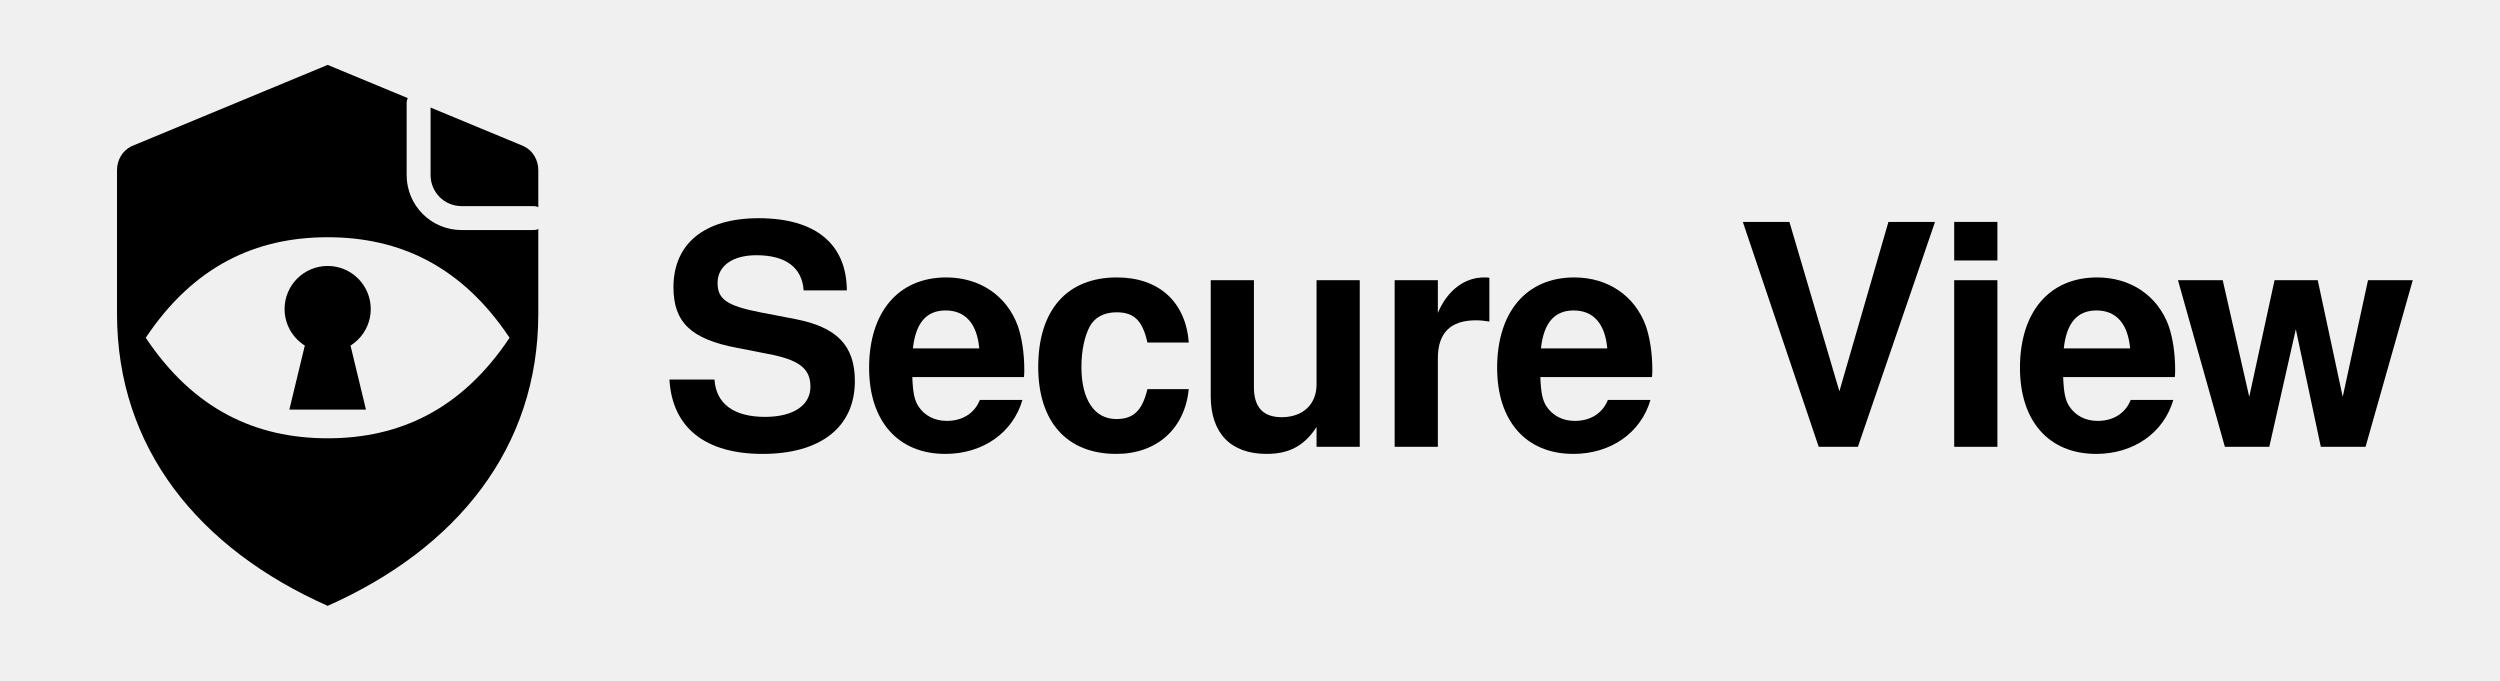
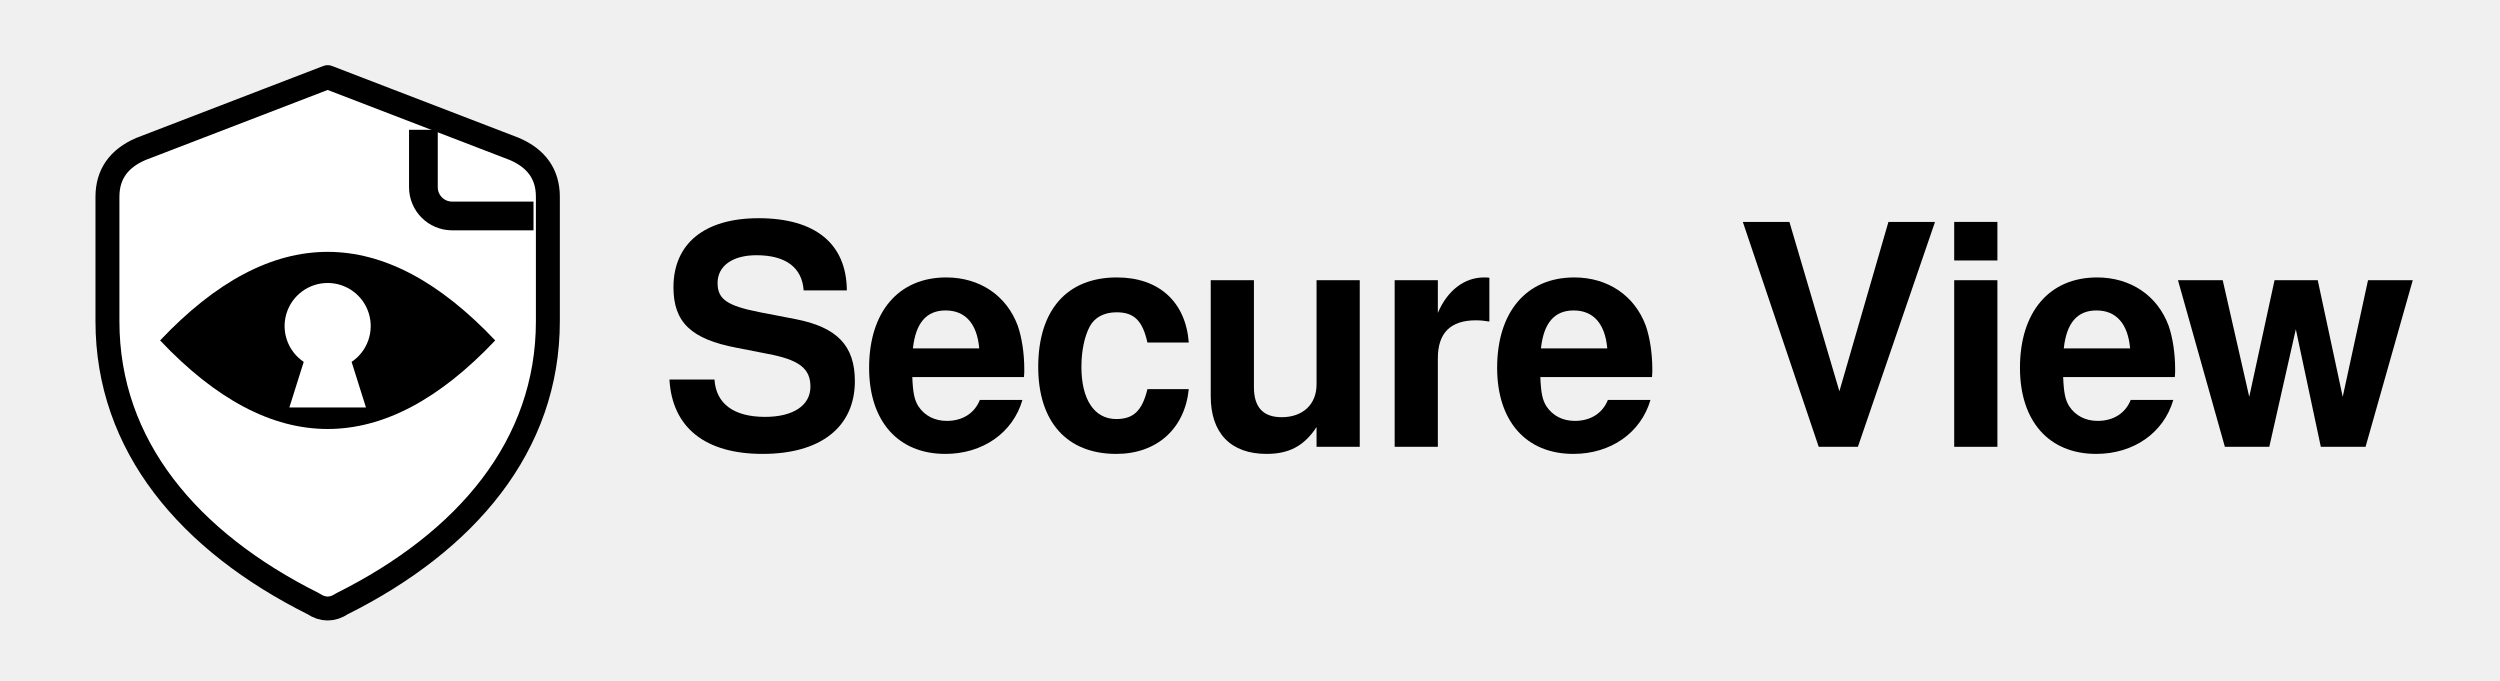
- <svg xmlns="http://www.w3.org/2000/svg" viewBox="0 0 470 128" role="img" aria-labelledby="title desc" fill="none" version="1.1" id="svg23">
-   <defs id="defs11">
-     <mask id="logo-shield-cutouts" x="0" y="0" width="128" height="128" maskUnits="userSpaceOnUse">
-       <rect width="128" height="128" fill="#fff" id="rect4" />
-       <path d="M26 65C36 50 49 44 64 44s28 6 38 21c-10 15-23 21-38 21S36 80 26 65Z" fill="#000" id="path6" />
-       <path d="M83 16v15c0 5 4 9 9 9h15" fill="none" stroke="#000" stroke-width="5" stroke-linecap="round" stroke-linejoin="round" id="path8" />
-     </mask>
-   </defs>
-   <g aria-label="Secure View symbol" transform="matrix(0.9,0,0,0.9,4,5)" id="g19">
-     <path d="m 64,8 41,17 c 2,1 3,3 3,5 V 60 C 108,88 91,109 64,121 37,109 20,88 20,60 V 30 c 0,-2 1,-4 3,-5 z" fill="currentColor" mask="url(#logo-shield-cutouts)" id="path13" />
-     <path id="circle15" style="fill:currentColor" d="m 73,59 a 9,9 0 0 1 -9,9 9,9 0 0 1 -9,-9 9,9 0 0 1 9,-9 9,9 0 0 1 9,9 z" />
-     <path d="m 59.5,65.5 h 9 L 72,80 H 56 Z" fill="currentColor" id="path17" />
+ <svg xmlns="http://www.w3.org/2000/svg" viewBox="0 0 470 128" role="img" aria-labelledby="title desc" fill="none">
+   <g transform="translate(4 6.4) scale(0.9)">
+     <defs>
+       <mask id="logo-shield-cutouts" maskUnits="userSpaceOnUse" x="0" y="0" width="128" height="128">
+         <rect width="128" height="128" fill="#fff" />
+         <path d="M29 64Q64 27 99 64Q64 101 29 64Z" fill="#000" />
+         <path d="M84 20v12a6 6 0 0 0 6 6h17" fill="none" stroke="#000" stroke-width="6" stroke-linejoin="round" />
+       </mask>
+     </defs>
+     <path d="M64 9 103 24Q110 27 110 34V60C110 86 93 106 67 119Q64 121 61 119C35 106 18 86 18 60V34Q18 27 25 24Z" fill="#000" />
+     <path d="M64 9 103 24Q110 27 110 34V60C110 86 93 106 67 119Q64 121 61 119C35 106 18 86 18 60V34Q18 27 25 24Z" fill="#fff" mask="url(#logo-shield-cutouts)" />
+     <path d="M64 9 103 24Q110 27 110 34V60C110 86 93 106 67 119Q64 121 61 119C35 106 18 86 18 60V34Q18 27 25 24Z" fill="none" stroke="#000" stroke-width="5" stroke-linejoin="round" />
+     <path d="M64 52a9 9 0 0 1 5 16.48L72 78H56l3-9.52A9 9 0 0 1 64 52Z" fill="#fff" />
  </g>
  <g aria-label="Secure View" id="text21" style="font-weight:700;font-size:58px;font-family:'Nimbus Sans', Arial, Helvetica, sans-serif;letter-spacing:-1.15;fill:currentColor">
    <path d="m 159.206,54.594 c -0.058,-8.758 -5.916,-13.572 -16.588,-13.572 -10.15,0 -16.008,4.756 -16.008,12.992 0,6.554 3.306,9.744 11.89,11.368 l 5.916,1.16 c 5.8,1.102 7.946,2.726 7.946,6.148 0,3.538 -3.248,5.684 -8.526,5.684 -5.916,0 -9.222,-2.494 -9.512,-7.018 h -8.468 c 0.522,9.048 6.728,13.978 17.516,13.978 10.904,0 17.342,-5.046 17.342,-13.688 0,-6.67 -3.364,-10.15 -11.194,-11.658 l -6.612,-1.276 c -6.206,-1.218 -8.004,-2.436 -8.004,-5.51 0,-3.19 2.784,-5.22 7.308,-5.22 5.51,0 8.584,2.32 8.874,6.612 z" id="path28" />
    <path d="m 192.508,70.892 c 0.058,-0.696 0.058,-0.986 0.058,-1.392 0,-3.132 -0.464,-6.032 -1.218,-8.236 -2.088,-5.684 -7.134,-9.106 -13.456,-9.106 -8.99,0 -14.5,6.496 -14.5,16.994 0,10.034 5.452,16.182 14.326,16.182 7.018,0 12.702,-3.944 14.5,-10.15 h -8.004 c -0.986,2.494 -3.248,3.944 -6.206,3.944 -2.32,0 -4.176,-0.986 -5.336,-2.726 -0.754,-1.16 -1.044,-2.552 -1.16,-5.51 z m -20.88,-5.394 c 0.522,-4.814 2.552,-7.134 6.148,-7.134 3.712,0 5.916,2.494 6.322,7.134 z" id="path30" />
    <path d="m 223.49,64.396 c -0.58,-7.656 -5.626,-12.238 -13.514,-12.238 -9.396,0 -14.79,6.148 -14.79,16.82 0,10.324 5.394,16.356 14.674,16.356 7.598,0 12.876,-4.698 13.63,-12.18 h -7.772 c -0.986,4.06 -2.61,5.626 -5.858,5.626 -4.118,0 -6.554,-3.654 -6.554,-9.802 0,-3.016 0.58,-5.742 1.566,-7.598 0.928,-1.74 2.726,-2.668 5.046,-2.668 3.306,0 4.872,1.566 5.8,5.684 z" id="path32" />
    <path d="M 255.632,84 V 52.68 h -8.12 v 19.604 c 0,3.712 -2.552,6.148 -6.554,6.148 -3.48,0 -5.22,-1.856 -5.22,-5.626 V 52.68 h -8.12 v 21.808 c 0,6.96 3.77,10.846 10.498,10.846 4.234,0 7.076,-1.508 9.396,-5.046 V 84 Z" id="path34" />
    <path d="M 262.196,52.68 V 84 h 8.12 V 67.354 c 0,-4.756 2.378,-7.134 7.134,-7.134 0.87,0 1.45,0.058 2.552,0.232 v -8.236 c -0.464,-0.058 -0.638,-0.058 -0.986,-0.058 -3.712,0 -6.902,2.436 -8.7,6.67 V 52.68 Z" id="path36" />
    <path d="m 310.578,70.892 c 0.058,-0.696 0.058,-0.986 0.058,-1.392 0,-3.132 -0.464,-6.032 -1.218,-8.236 -2.088,-5.684 -7.134,-9.106 -13.456,-9.106 -8.99,0 -14.5,6.496 -14.5,16.994 0,10.034 5.452,16.182 14.326,16.182 7.018,0 12.702,-3.944 14.5,-10.15 h -8.004 c -0.986,2.494 -3.248,3.944 -6.206,3.944 -2.32,0 -4.176,-0.986 -5.336,-2.726 -0.754,-1.16 -1.044,-2.552 -1.16,-5.51 z m -20.88,-5.394 c 0.522,-4.814 2.552,-7.134 6.148,-7.134 3.712,0 5.916,2.494 6.322,7.134 z" id="path38" />
    <path d="m 349.284,84 14.5,-42.282 h -8.758 l -9.222,31.842 -9.396,-31.842 h -8.758 L 341.918,84 Z" id="path40" />
    <path d="m 375.51,52.68 h -8.12 V 84 h 8.12 z m 0,-10.962 h -8.12 v 7.25 h 8.12 z" id="path42" />
    <path d="m 408.87,70.892 c 0.058,-0.696 0.058,-0.986 0.058,-1.392 0,-3.132 -0.464,-6.032 -1.218,-8.236 -2.088,-5.684 -7.134,-9.106 -13.456,-9.106 -8.99,0 -14.5,6.496 -14.5,16.994 0,10.034 5.452,16.182 14.326,16.182 7.018,0 12.702,-3.944 14.5,-10.15 h -8.004 c -0.986,2.494 -3.248,3.944 -6.206,3.944 -2.32,0 -4.176,-0.986 -5.336,-2.726 -0.754,-1.16 -1.044,-2.552 -1.16,-5.51 z m -20.88,-5.394 c 0.522,-4.814 2.552,-7.134 6.148,-7.134 3.712,0 5.916,2.494 6.322,7.134 z" id="path44" />
    <path d="m 444.724,84 8.874,-31.32 h -8.41 l -4.756,21.924 -4.698,-21.924 h -8.12 l -4.756,21.924 -4.988,-21.924 h -8.41 l 8.816,31.32 h 8.352 l 4.988,-22.098 4.698,22.098 z" id="path46" />
  </g>
</svg>
